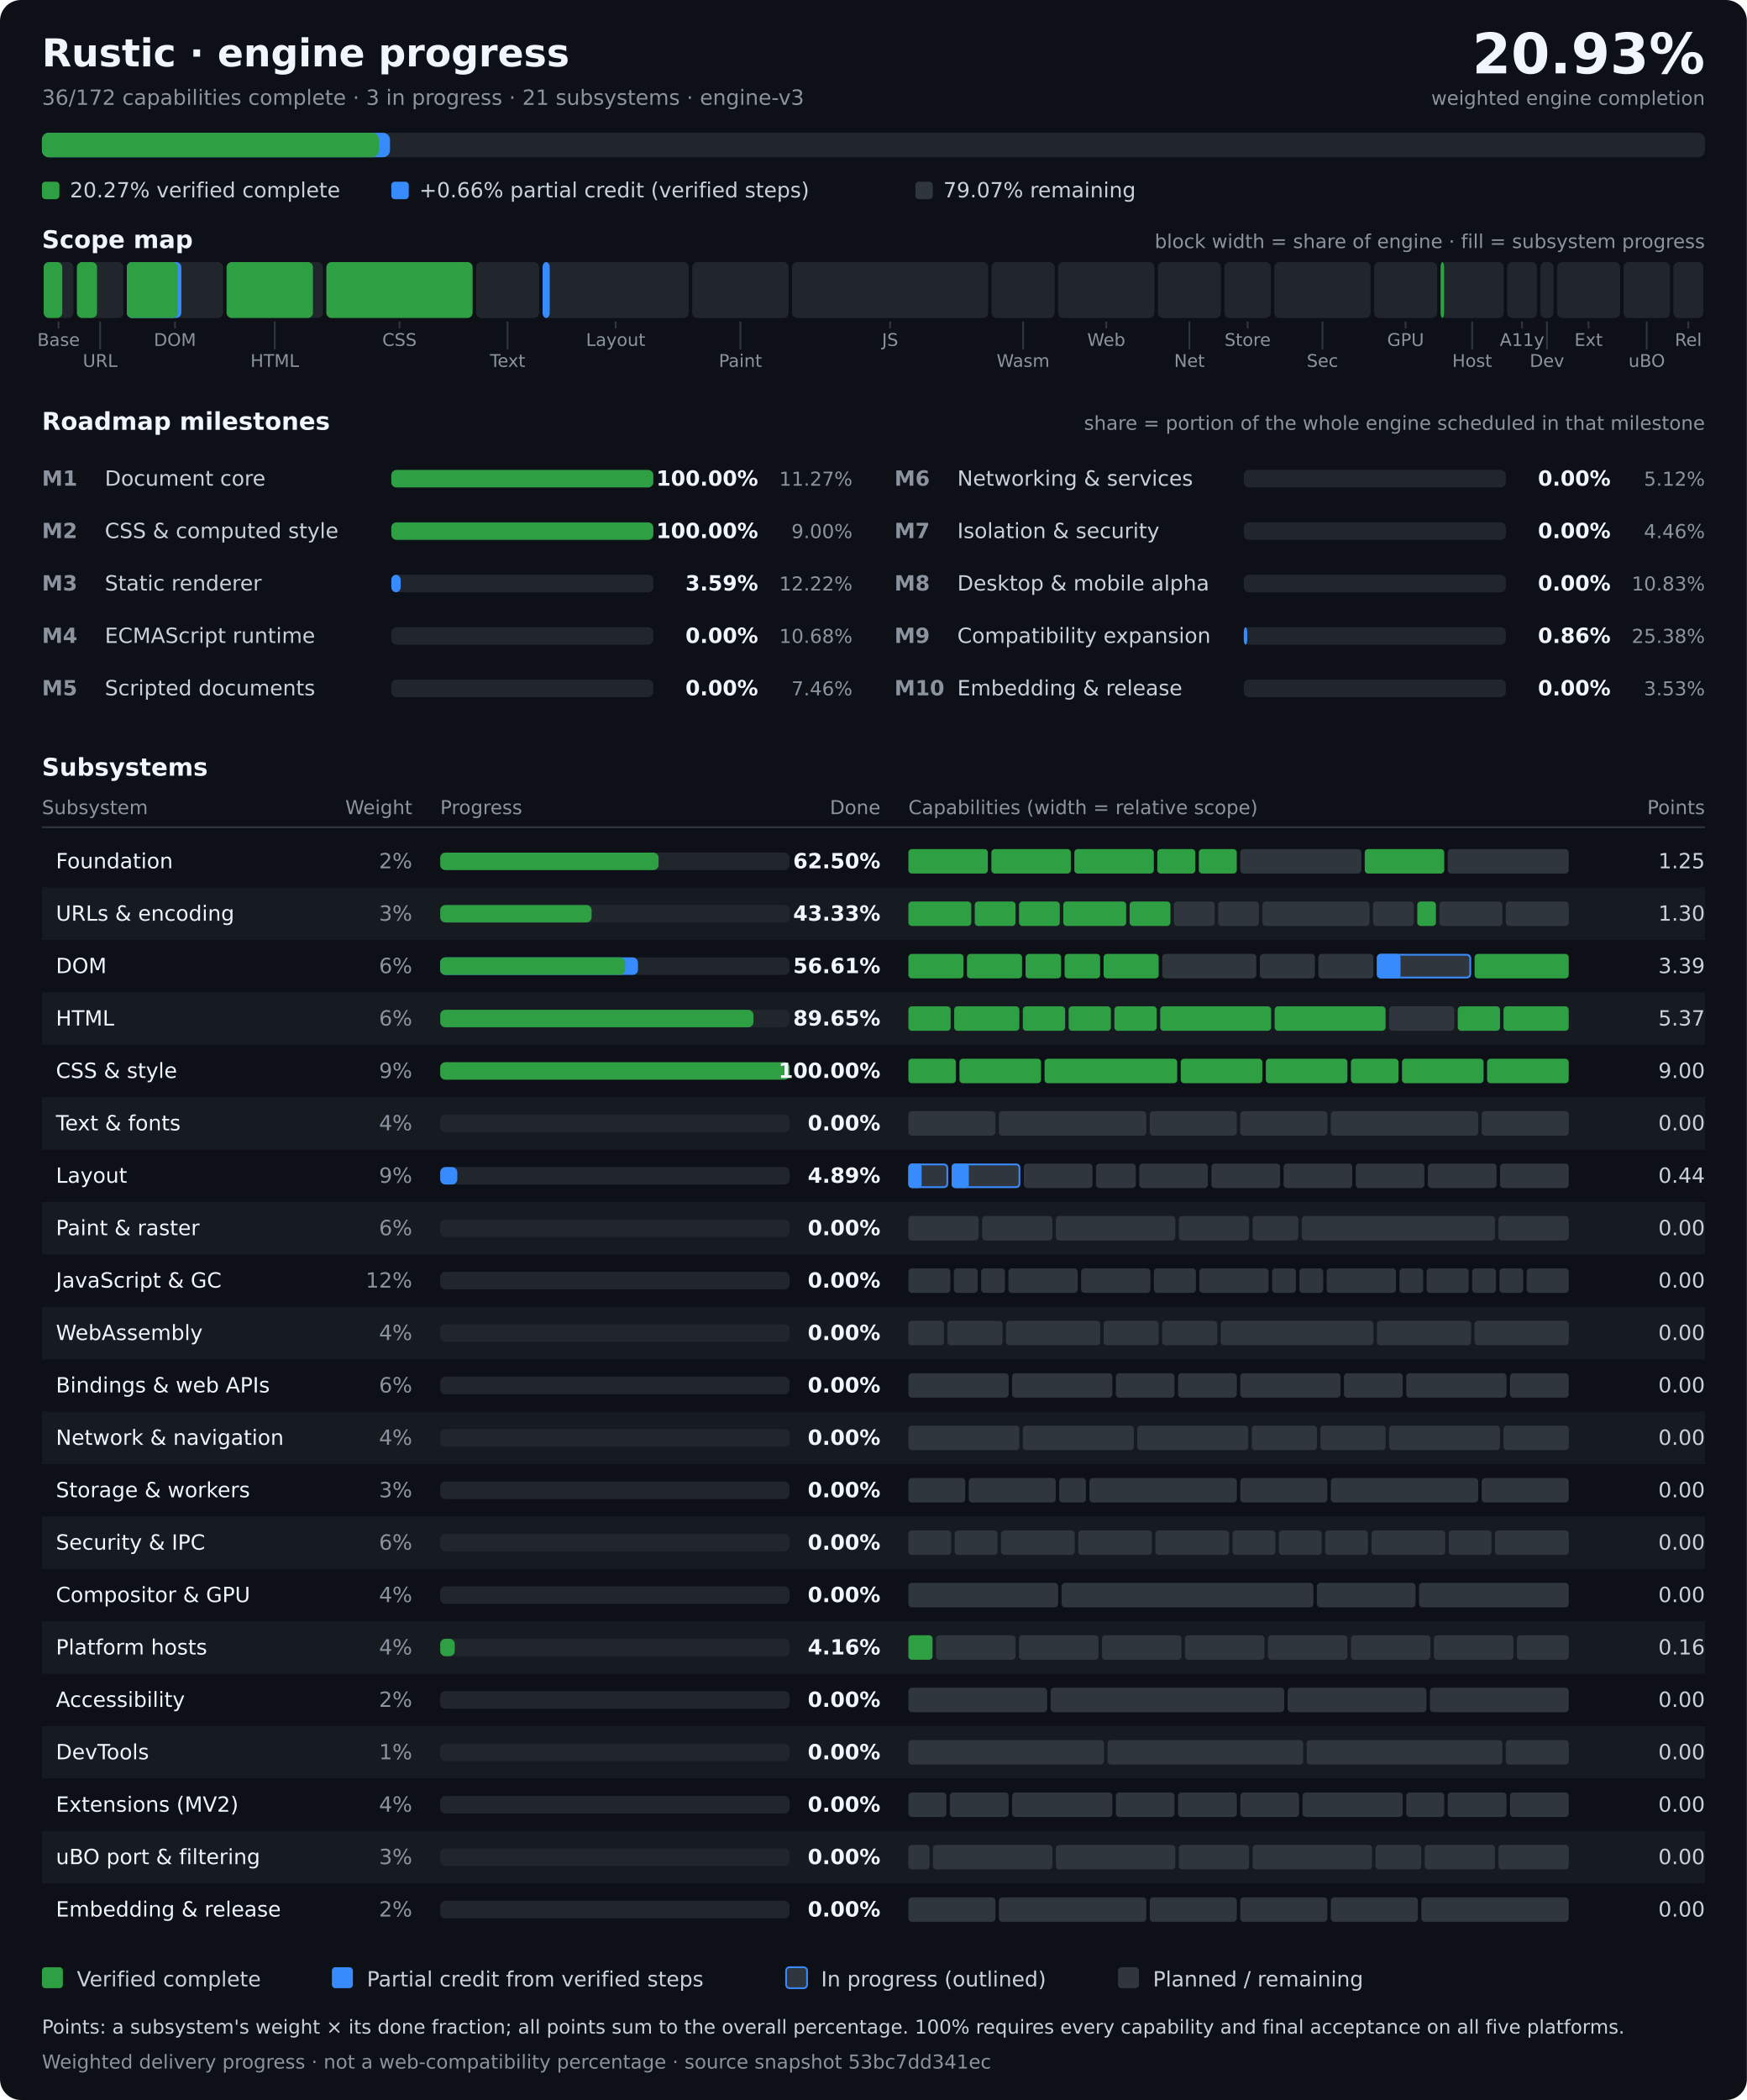
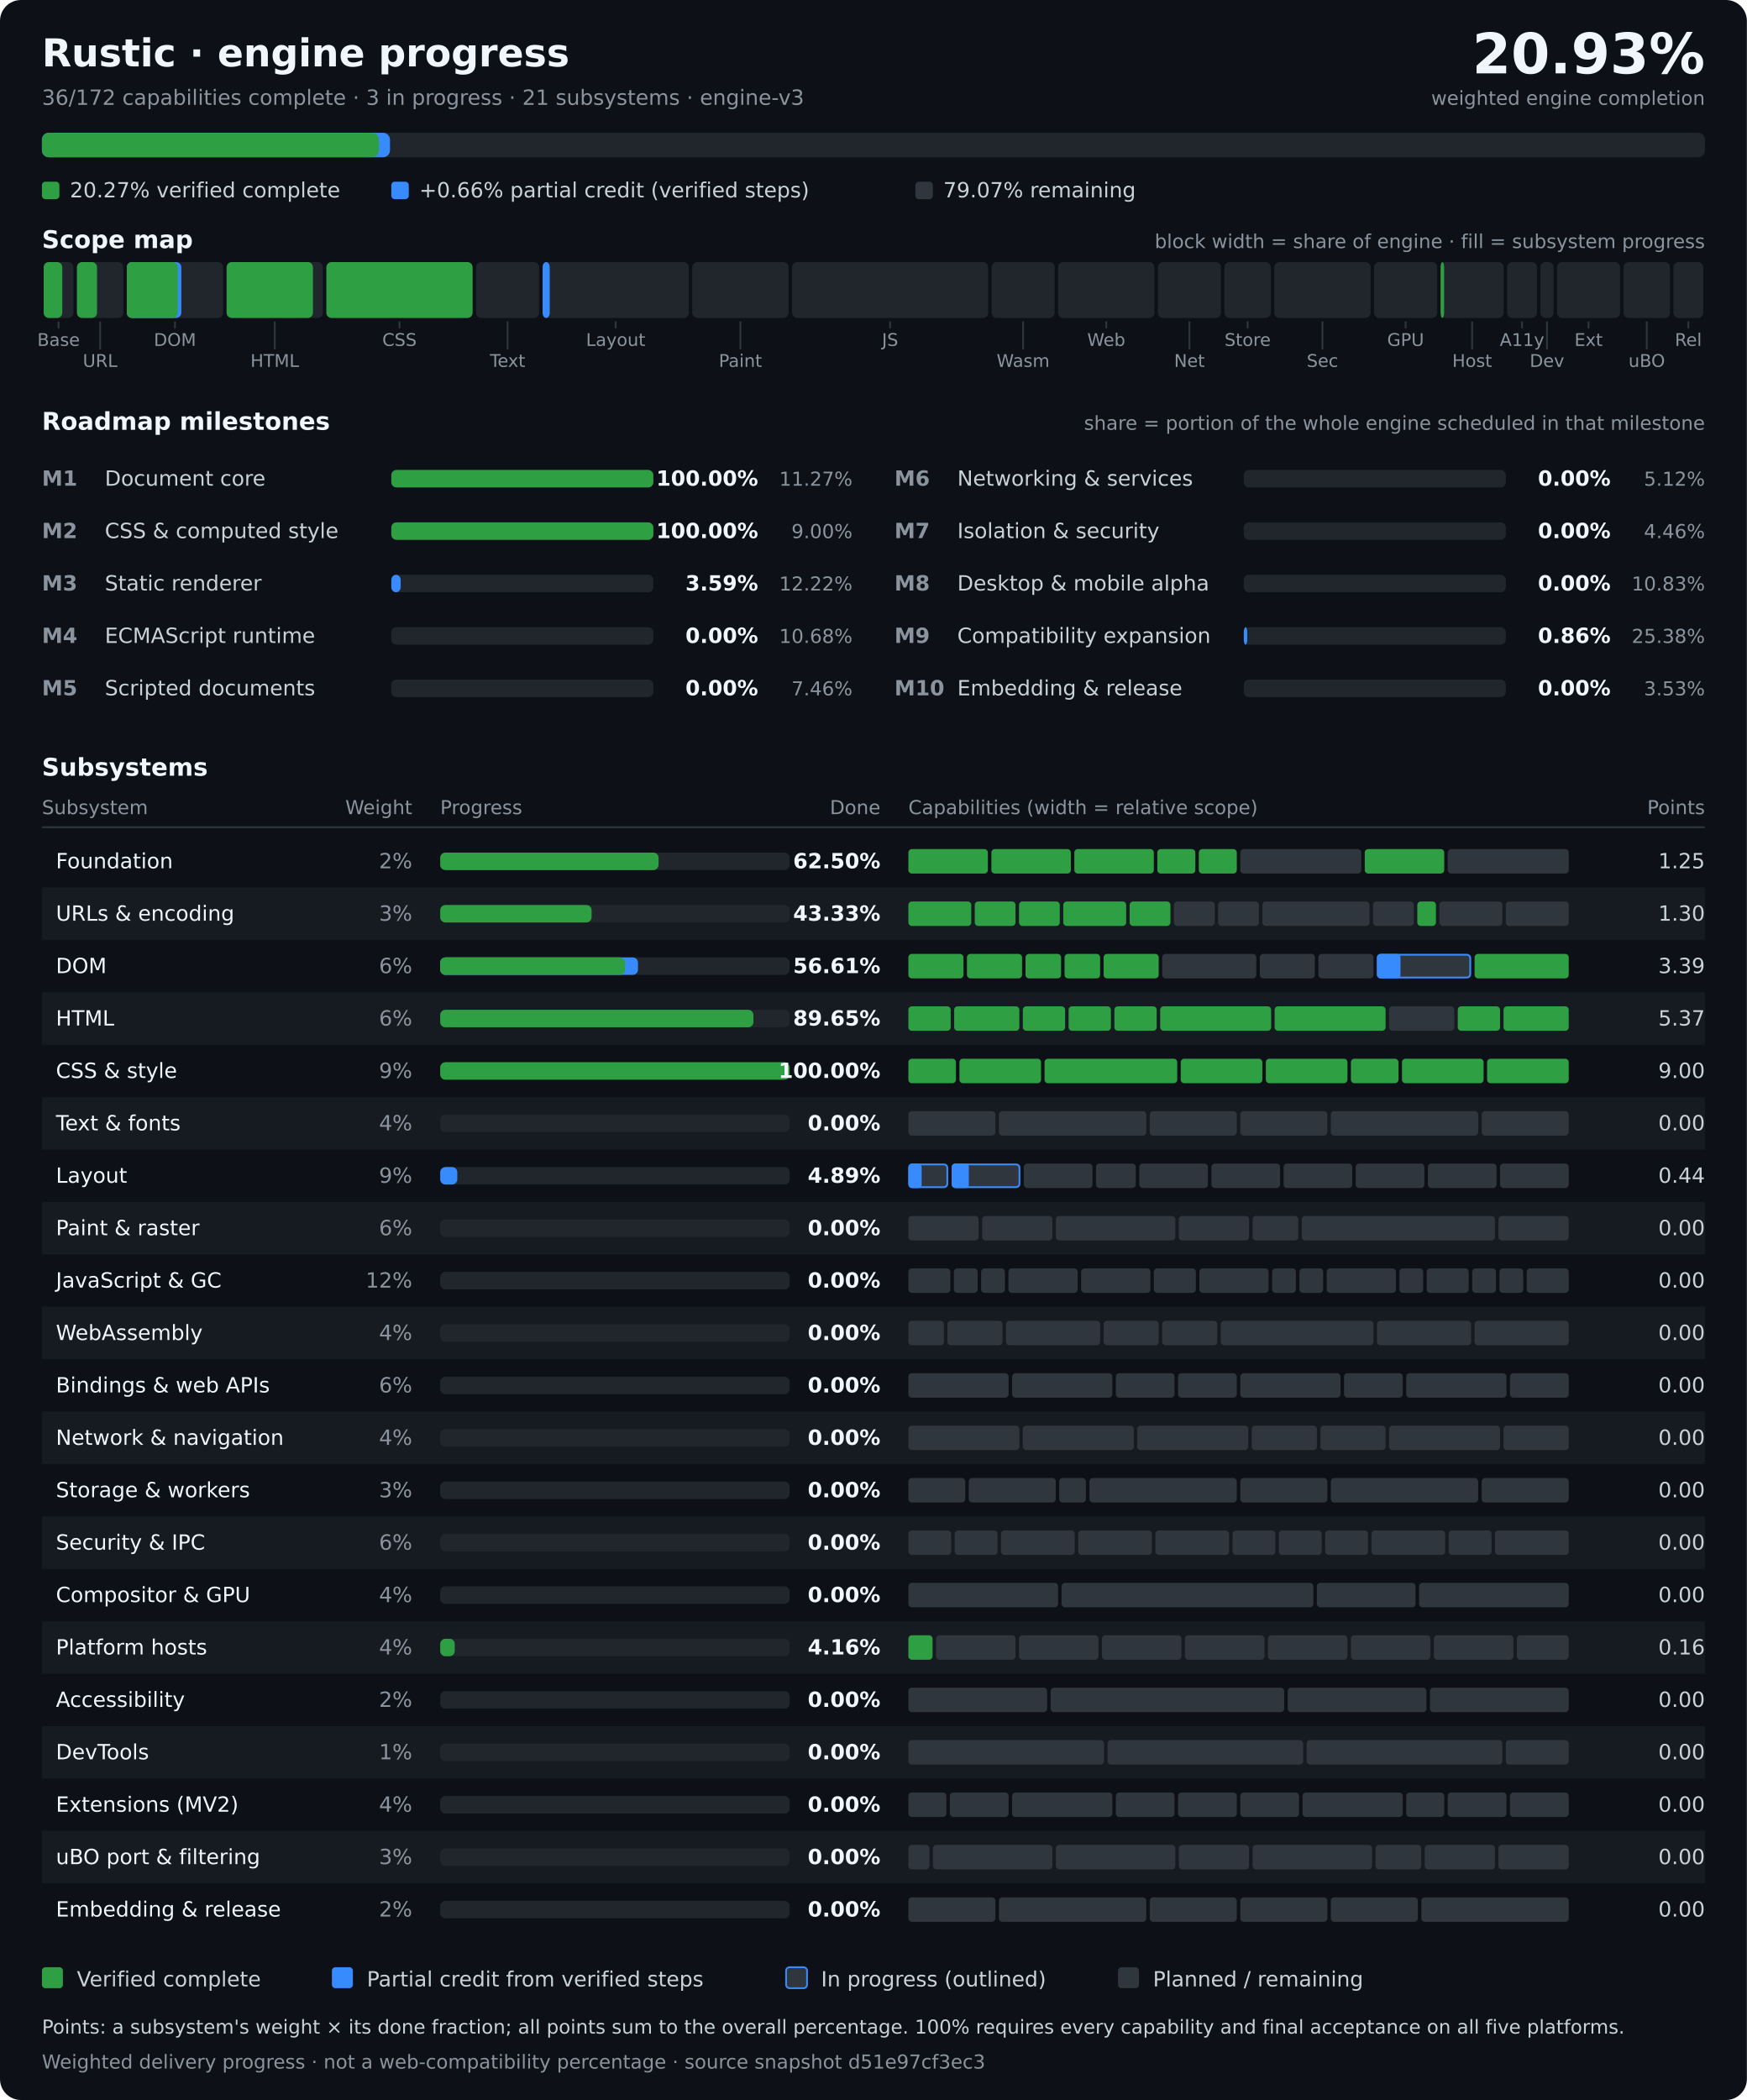
<svg xmlns="http://www.w3.org/2000/svg" width="1000" height="1202" viewBox="0 0 1000 1202" role="img" aria-labelledby="title desc">
  <rect width="1000" height="1202" rx="12" fill="#0d1117" />
  <g font-family="DejaVu Sans,Arial,sans-serif">
    <text x="24.00" y="38" fill="#f0f6fc" font-size="22" font-weight="700">Rustic · engine progress</text>
    <text x="24.00" y="60" fill="#8b949e" font-size="12">36/172 capabilities complete · 3 in progress · 21 subsystems · engine-v3</text>
    <text x="976.00" y="42" fill="#f0f6fc" font-size="32" text-anchor="end" font-weight="700">20.93%</text>
    <text x="976.00" y="60" fill="#8b949e" font-size="11" text-anchor="end">weighted engine completion</text>
    <rect x="24.00" y="76" width="952.00" height="14" rx="4" fill="#21262d" />
    <rect x="24.00" y="76" width="199.25" height="14" rx="4" fill="#388bfd" />
    <rect x="24.00" y="76" width="192.97" height="14" rx="4" fill="#2ea043" />
    <rect x="24" y="104" width="10" height="10" rx="2" fill="#2ea043" />
    <text x="40.00" y="113" fill="#c9d1d9" font-size="12">20.27% verified complete</text>
    <rect x="224" y="104" width="10" height="10" rx="2" fill="#388bfd" />
    <text x="240.00" y="113" fill="#c9d1d9" font-size="12">+0.66% partial credit (verified steps)</text>
    <rect x="524" y="104" width="10" height="10" rx="2" fill="#30363d" />
    <text x="540.00" y="113" fill="#c9d1d9" font-size="12">79.07% remaining</text>
    <text x="24.00" y="142" fill="#f0f6fc" font-size="14" font-weight="600">Scope map</text>
    <text x="976.00" y="142" fill="#8b949e" font-size="11" text-anchor="end">block width = share of engine · fill = subsystem progress</text>
    <g>
      <rect x="25.00" y="150" width="17.04" height="32" rx="3" fill="#21262d" />
      <rect x="25.00" y="150" width="10.65" height="32" rx="3" fill="#2ea043" />
      <rect x="33.02" y="184" width="1" height="4" fill="#30363d" />
      <text x="33.52" y="198" fill="#8b949e" font-size="10" text-anchor="middle">Base</text>
    </g>
    <g>
      <rect x="44.04" y="150" width="26.56" height="32" rx="3" fill="#21262d" />
      <rect x="44.04" y="150" width="11.51" height="32" rx="3" fill="#2ea043" />
      <rect x="56.82" y="184" width="1" height="16" fill="#30363d" />
      <text x="57.32" y="210" fill="#8b949e" font-size="10" text-anchor="middle">URL</text>
    </g>
    <g>
      <rect x="72.60" y="150" width="55.12" height="32" rx="3" fill="#21262d" />
      <rect x="72.60" y="150" width="31.20" height="32" rx="3" fill="#388bfd" />
      <rect x="72.60" y="150" width="29.18" height="32" rx="3" fill="#2ea043" />
      <rect x="99.66" y="184" width="1" height="4" fill="#30363d" />
      <text x="100.16" y="198" fill="#8b949e" font-size="10" text-anchor="middle">DOM</text>
    </g>
    <g>
      <rect x="129.72" y="150" width="55.12" height="32" rx="3" fill="#21262d" />
      <rect x="129.72" y="150" width="49.42" height="32" rx="3" fill="#2ea043" />
      <rect x="156.78" y="184" width="1" height="16" fill="#30363d" />
      <text x="157.28" y="210" fill="#8b949e" font-size="10" text-anchor="middle">HTML</text>
    </g>
    <g>
      <rect x="186.84" y="150" width="83.68" height="32" rx="3" fill="#21262d" />
      <rect x="186.84" y="150" width="83.68" height="32" rx="3" fill="#2ea043" />
      <rect x="228.18" y="184" width="1" height="4" fill="#30363d" />
      <text x="228.68" y="198" fill="#8b949e" font-size="10" text-anchor="middle">CSS</text>
    </g>
    <g>
      <rect x="272.52" y="150" width="36.08" height="32" rx="3" fill="#21262d" />
      <rect x="290.06" y="184" width="1" height="16" fill="#30363d" />
      <text x="290.56" y="210" fill="#8b949e" font-size="10" text-anchor="middle">Text</text>
    </g>
    <g>
      <rect x="310.60" y="150" width="83.68" height="32" rx="3" fill="#21262d" />
      <rect x="310.60" y="150" width="4.09" height="32" rx="3" fill="#388bfd" />
      <rect x="351.94" y="184" width="1" height="4" fill="#30363d" />
      <text x="352.44" y="198" fill="#8b949e" font-size="10" text-anchor="middle">Layout</text>
    </g>
    <g>
      <rect x="396.28" y="150" width="55.12" height="32" rx="3" fill="#21262d" />
      <rect x="423.34" y="184" width="1" height="16" fill="#30363d" />
      <text x="423.84" y="210" fill="#8b949e" font-size="10" text-anchor="middle">Paint</text>
    </g>
    <g>
      <rect x="453.40" y="150" width="112.24" height="32" rx="3" fill="#21262d" />
      <rect x="509.02" y="184" width="1" height="4" fill="#30363d" />
      <text x="509.52" y="198" fill="#8b949e" font-size="10" text-anchor="middle">JS</text>
    </g>
    <g>
      <rect x="567.64" y="150" width="36.08" height="32" rx="3" fill="#21262d" />
      <rect x="585.18" y="184" width="1" height="16" fill="#30363d" />
      <text x="585.68" y="210" fill="#8b949e" font-size="10" text-anchor="middle">Wasm</text>
    </g>
    <g>
      <rect x="605.72" y="150" width="55.12" height="32" rx="3" fill="#21262d" />
      <rect x="632.78" y="184" width="1" height="4" fill="#30363d" />
      <text x="633.28" y="198" fill="#8b949e" font-size="10" text-anchor="middle">Web</text>
    </g>
    <g>
      <rect x="662.84" y="150" width="36.08" height="32" rx="3" fill="#21262d" />
      <rect x="680.38" y="184" width="1" height="16" fill="#30363d" />
      <text x="680.88" y="210" fill="#8b949e" font-size="10" text-anchor="middle">Net</text>
    </g>
    <g>
      <rect x="700.92" y="150" width="26.56" height="32" rx="3" fill="#21262d" />
      <rect x="713.70" y="184" width="1" height="4" fill="#30363d" />
      <text x="714.20" y="198" fill="#8b949e" font-size="10" text-anchor="middle">Store</text>
    </g>
    <g>
      <rect x="729.48" y="150" width="55.12" height="32" rx="3" fill="#21262d" />
      <rect x="756.54" y="184" width="1" height="16" fill="#30363d" />
      <text x="757.04" y="210" fill="#8b949e" font-size="10" text-anchor="middle">Sec</text>
    </g>
    <g>
      <rect x="786.60" y="150" width="36.08" height="32" rx="3" fill="#21262d" />
      <rect x="804.14" y="184" width="1" height="4" fill="#30363d" />
      <text x="804.64" y="198" fill="#8b949e" font-size="10" text-anchor="middle">GPU</text>
    </g>
    <g>
      <rect x="824.68" y="150" width="36.08" height="32" rx="3" fill="#21262d" />
      <rect x="824.68" y="150" width="2.00" height="32" rx="3" fill="#2ea043" />
      <rect x="842.22" y="184" width="1" height="16" fill="#30363d" />
      <text x="842.72" y="210" fill="#8b949e" font-size="10" text-anchor="middle">Host</text>
    </g>
    <g>
      <rect x="862.76" y="150" width="17.04" height="32" rx="3" fill="#21262d" />
      <rect x="870.78" y="184" width="1" height="4" fill="#30363d" />
      <text x="871.28" y="198" fill="#8b949e" font-size="10" text-anchor="middle">A11y</text>
    </g>
    <g>
      <rect x="881.80" y="150" width="7.52" height="32" rx="3" fill="#21262d" />
      <rect x="885.06" y="184" width="1" height="16" fill="#30363d" />
      <text x="885.56" y="210" fill="#8b949e" font-size="10" text-anchor="middle">Dev</text>
    </g>
    <g>
      <rect x="891.32" y="150" width="36.08" height="32" rx="3" fill="#21262d" />
      <rect x="908.86" y="184" width="1" height="4" fill="#30363d" />
      <text x="909.36" y="198" fill="#8b949e" font-size="10" text-anchor="middle">Ext</text>
    </g>
    <g>
      <rect x="929.40" y="150" width="26.56" height="32" rx="3" fill="#21262d" />
      <rect x="942.18" y="184" width="1" height="16" fill="#30363d" />
      <text x="942.68" y="210" fill="#8b949e" font-size="10" text-anchor="middle">uBO</text>
    </g>
    <g>
      <rect x="957.96" y="150" width="17.04" height="32" rx="3" fill="#21262d" />
      <rect x="965.98" y="184" width="1" height="4" fill="#30363d" />
      <text x="966.48" y="198" fill="#8b949e" font-size="10" text-anchor="middle">Rel</text>
    </g>
    <text x="24.00" y="246" fill="#f0f6fc" font-size="14" font-weight="600">Roadmap milestones</text>
    <text x="976.00" y="246" fill="#8b949e" font-size="11" text-anchor="end">share = portion of the whole engine scheduled in that milestone</text>
    <g>
      <text x="24.00" y="278" fill="#8b949e" font-size="12" font-weight="600">M1</text>
      <text x="60.00" y="278" fill="#c9d1d9" font-size="12">Document core</text>
      <rect x="224.00" y="269" width="150.00" height="10" rx="3" fill="#21262d" />
      <rect x="224.00" y="269" width="150.00" height="10" rx="3" fill="#2ea043" />
      <text x="434.00" y="278" fill="#f0f6fc" font-size="12" text-anchor="end" font-weight="600">100.00%</text>
      <text x="488.00" y="278" fill="#8b949e" font-size="11" text-anchor="end">11.27%</text>
    </g>
    <g>
      <text x="24.00" y="308" fill="#8b949e" font-size="12" font-weight="600">M2</text>
      <text x="60.00" y="308" fill="#c9d1d9" font-size="12">CSS &amp; computed style</text>
      <rect x="224.00" y="299" width="150.00" height="10" rx="3" fill="#21262d" />
      <rect x="224.00" y="299" width="150.00" height="10" rx="3" fill="#2ea043" />
      <text x="434.00" y="308" fill="#f0f6fc" font-size="12" text-anchor="end" font-weight="600">100.00%</text>
      <text x="488.00" y="308" fill="#8b949e" font-size="11" text-anchor="end">9.00%</text>
    </g>
    <g>
      <text x="24.00" y="338" fill="#8b949e" font-size="12" font-weight="600">M3</text>
      <text x="60.00" y="338" fill="#c9d1d9" font-size="12">Static renderer</text>
      <rect x="224.00" y="329" width="150.00" height="10" rx="3" fill="#21262d" />
      <rect x="224.00" y="329" width="5.38" height="10" rx="3" fill="#388bfd" />
      <text x="434.00" y="338" fill="#f0f6fc" font-size="12" text-anchor="end" font-weight="600">3.59%</text>
      <text x="488.00" y="338" fill="#8b949e" font-size="11" text-anchor="end">12.22%</text>
    </g>
    <g>
      <text x="24.00" y="368" fill="#8b949e" font-size="12" font-weight="600">M4</text>
      <text x="60.00" y="368" fill="#c9d1d9" font-size="12">ECMAScript runtime</text>
      <rect x="224.00" y="359" width="150.00" height="10" rx="3" fill="#21262d" />
      <text x="434.00" y="368" fill="#f0f6fc" font-size="12" text-anchor="end" font-weight="600">0.00%</text>
      <text x="488.00" y="368" fill="#8b949e" font-size="11" text-anchor="end">10.68%</text>
    </g>
    <g>
      <text x="24.00" y="398" fill="#8b949e" font-size="12" font-weight="600">M5</text>
      <text x="60.00" y="398" fill="#c9d1d9" font-size="12">Scripted documents</text>
      <rect x="224.00" y="389" width="150.00" height="10" rx="3" fill="#21262d" />
      <text x="434.00" y="398" fill="#f0f6fc" font-size="12" text-anchor="end" font-weight="600">0.00%</text>
      <text x="488.00" y="398" fill="#8b949e" font-size="11" text-anchor="end">7.46%</text>
    </g>
    <g>
      <text x="512.00" y="278" fill="#8b949e" font-size="12" font-weight="600">M6</text>
      <text x="548.00" y="278" fill="#c9d1d9" font-size="12">Networking &amp; services</text>
      <rect x="712.00" y="269" width="150.00" height="10" rx="3" fill="#21262d" />
      <text x="922.00" y="278" fill="#f0f6fc" font-size="12" text-anchor="end" font-weight="600">0.00%</text>
      <text x="976.00" y="278" fill="#8b949e" font-size="11" text-anchor="end">5.12%</text>
    </g>
    <g>
      <text x="512.00" y="308" fill="#8b949e" font-size="12" font-weight="600">M7</text>
      <text x="548.00" y="308" fill="#c9d1d9" font-size="12">Isolation &amp; security</text>
      <rect x="712.00" y="299" width="150.00" height="10" rx="3" fill="#21262d" />
      <text x="922.00" y="308" fill="#f0f6fc" font-size="12" text-anchor="end" font-weight="600">0.00%</text>
      <text x="976.00" y="308" fill="#8b949e" font-size="11" text-anchor="end">4.46%</text>
    </g>
    <g>
      <text x="512.00" y="338" fill="#8b949e" font-size="12" font-weight="600">M8</text>
      <text x="548.00" y="338" fill="#c9d1d9" font-size="12">Desktop &amp; mobile alpha</text>
      <rect x="712.00" y="329" width="150.00" height="10" rx="3" fill="#21262d" />
      <text x="922.00" y="338" fill="#f0f6fc" font-size="12" text-anchor="end" font-weight="600">0.00%</text>
      <text x="976.00" y="338" fill="#8b949e" font-size="11" text-anchor="end">10.83%</text>
    </g>
    <g>
      <text x="512.00" y="368" fill="#8b949e" font-size="12" font-weight="600">M9</text>
      <text x="548.00" y="368" fill="#c9d1d9" font-size="12">Compatibility expansion</text>
      <rect x="712.00" y="359" width="150.00" height="10" rx="3" fill="#21262d" />
      <rect x="712.00" y="359" width="2.00" height="10" rx="3" fill="#388bfd" />
      <text x="922.00" y="368" fill="#f0f6fc" font-size="12" text-anchor="end" font-weight="600">0.86%</text>
      <text x="976.00" y="368" fill="#8b949e" font-size="11" text-anchor="end">25.38%</text>
    </g>
    <g>
      <text x="512.00" y="398" fill="#8b949e" font-size="12" font-weight="600">M10</text>
      <text x="548.00" y="398" fill="#c9d1d9" font-size="12">Embedding &amp; release</text>
      <rect x="712.00" y="389" width="150.00" height="10" rx="3" fill="#21262d" />
      <text x="922.00" y="398" fill="#f0f6fc" font-size="12" text-anchor="end" font-weight="600">0.00%</text>
      <text x="976.00" y="398" fill="#8b949e" font-size="11" text-anchor="end">3.53%</text>
    </g>
    <text x="24.00" y="444" fill="#f0f6fc" font-size="14" font-weight="600">Subsystems</text>
    <text x="24.00" y="466" fill="#8b949e" font-size="11">Subsystem</text>
    <text x="236.00" y="466" fill="#8b949e" font-size="11" text-anchor="end">Weight</text>
    <text x="252.00" y="466" fill="#8b949e" font-size="11">Progress</text>
    <text x="504.00" y="466" fill="#8b949e" font-size="11" text-anchor="end">Done</text>
    <text x="520.00" y="466" fill="#8b949e" font-size="11">Capabilities (width = relative scope)</text>
    <text x="976.00" y="466" fill="#8b949e" font-size="11" text-anchor="end">Points</text>
    <rect x="24" y="473" width="952" height="1" fill="#30363d" />
    <g>
      <text x="32.00" y="497" fill="#f0f6fc" font-size="12">Foundation</text>
      <text x="236.00" y="497" fill="#8b949e" font-size="12" text-anchor="end">2%</text>
      <rect x="252.00" y="488" width="200.00" height="10" rx="3" fill="#21262d" />
      <rect x="252.00" y="488" width="125.00" height="10" rx="3" fill="#2ea043" />
      <text x="504.00" y="497" fill="#f0f6fc" font-size="12" text-anchor="end" font-weight="600">62.50%</text>
      <g>
        <rect x="520.00" y="486" width="45.50" height="14" rx="2" fill="#2ea043" />
      </g>
      <g>
        <rect x="567.50" y="486" width="45.50" height="14" rx="2" fill="#2ea043" />
      </g>
      <g>
        <rect x="615.00" y="486" width="45.50" height="14" rx="2" fill="#2ea043" />
      </g>
      <g>
        <rect x="662.50" y="486" width="21.75" height="14" rx="2" fill="#2ea043" />
      </g>
      <g>
        <rect x="686.25" y="486" width="21.75" height="14" rx="2" fill="#2ea043" />
      </g>
      <g>
        <rect x="710.00" y="486" width="69.25" height="14" rx="2" fill="#30363d" />
      </g>
      <g>
        <rect x="781.25" y="486" width="45.50" height="14" rx="2" fill="#2ea043" />
      </g>
      <g>
        <rect x="828.75" y="486" width="69.25" height="14" rx="2" fill="#30363d" />
      </g>
      <text x="976.00" y="497" fill="#c9d1d9" font-size="12" text-anchor="end">1.25</text>
    </g>
    <g>
      <rect x="24" y="508" width="952" height="30" fill="#161b22" />
      <text x="32.00" y="527" fill="#f0f6fc" font-size="12">URLs &amp; encoding</text>
      <text x="236.00" y="527" fill="#8b949e" font-size="12" text-anchor="end">3%</text>
      <rect x="252.00" y="518" width="200.00" height="10" rx="3" fill="#21262d" />
      <rect x="252.00" y="518" width="86.66" height="10" rx="3" fill="#2ea043" />
      <text x="504.00" y="527" fill="#f0f6fc" font-size="12" text-anchor="end" font-weight="600">43.33%</text>
      <g>
        <rect x="520.00" y="516" width="36.00" height="14" rx="2" fill="#2ea043" />
      </g>
      <g>
        <rect x="558.00" y="516" width="23.33" height="14" rx="2" fill="#2ea043" />
      </g>
      <g>
        <rect x="583.33" y="516" width="23.33" height="14" rx="2" fill="#2ea043" />
      </g>
      <g>
        <rect x="608.67" y="516" width="36.00" height="14" rx="2" fill="#2ea043" />
      </g>
      <g>
        <rect x="646.67" y="516" width="23.33" height="14" rx="2" fill="#2ea043" />
      </g>
      <g>
        <rect x="672.00" y="516" width="23.33" height="14" rx="2" fill="#30363d" />
      </g>
      <g>
        <rect x="697.33" y="516" width="23.33" height="14" rx="2" fill="#30363d" />
      </g>
      <g>
        <rect x="722.67" y="516" width="61.33" height="14" rx="2" fill="#30363d" />
      </g>
      <g>
        <rect x="786.00" y="516" width="23.33" height="14" rx="2" fill="#30363d" />
      </g>
      <g>
        <rect x="811.33" y="516" width="10.67" height="14" rx="2" fill="#2ea043" />
      </g>
      <g>
        <rect x="824.00" y="516" width="36.00" height="14" rx="2" fill="#30363d" />
      </g>
      <g>
        <rect x="862.00" y="516" width="36.00" height="14" rx="2" fill="#30363d" />
      </g>
      <text x="976.00" y="527" fill="#c9d1d9" font-size="12" text-anchor="end">1.30</text>
    </g>
    <g>
      <text x="32.00" y="557" fill="#f0f6fc" font-size="12">DOM</text>
      <text x="236.00" y="557" fill="#8b949e" font-size="12" text-anchor="end">6%</text>
      <rect x="252.00" y="548" width="200.00" height="10" rx="3" fill="#21262d" />
      <rect x="252.00" y="548" width="113.22" height="10" rx="3" fill="#388bfd" />
      <rect x="252.00" y="548" width="105.88" height="10" rx="3" fill="#2ea043" />
      <text x="504.00" y="557" fill="#f0f6fc" font-size="12" text-anchor="end" font-weight="600">56.61%</text>
      <g>
        <rect x="520.00" y="546" width="31.53" height="14" rx="2" fill="#2ea043" />
      </g>
      <g>
        <rect x="553.53" y="546" width="31.53" height="14" rx="2" fill="#2ea043" />
      </g>
      <g>
        <rect x="587.06" y="546" width="20.35" height="14" rx="2" fill="#2ea043" />
      </g>
      <g>
        <rect x="609.41" y="546" width="20.35" height="14" rx="2" fill="#2ea043" />
      </g>
      <g>
        <rect x="631.76" y="546" width="31.53" height="14" rx="2" fill="#2ea043" />
      </g>
      <g>
        <rect x="665.29" y="546" width="53.88" height="14" rx="2" fill="#30363d" />
      </g>
      <g>
        <rect x="721.18" y="546" width="31.53" height="14" rx="2" fill="#30363d" />
      </g>
      <g>
        <rect x="754.71" y="546" width="31.53" height="14" rx="2" fill="#30363d" />
      </g>
      <g>
        <rect x="788.24" y="546" width="53.88" height="14" rx="2" fill="#30363d" />
        <rect x="788.24" y="546" width="13.47" height="14" rx="2" fill="#388bfd" />
        <rect x="788.74" y="546.5" width="52.88" height="13" rx="2" fill="none" stroke="#388bfd" />
      </g>
      <g>
        <rect x="844.12" y="546" width="53.88" height="14" rx="2" fill="#2ea043" />
      </g>
      <text x="976.00" y="557" fill="#c9d1d9" font-size="12" text-anchor="end">3.39</text>
    </g>
    <g>
      <rect x="24" y="568" width="952" height="30" fill="#161b22" />
      <text x="32.00" y="587" fill="#f0f6fc" font-size="12">HTML</text>
      <text x="236.00" y="587" fill="#8b949e" font-size="12" text-anchor="end">6%</text>
      <rect x="252.00" y="578" width="200.00" height="10" rx="3" fill="#21262d" />
      <rect x="252.00" y="578" width="179.30" height="10" rx="3" fill="#2ea043" />
      <text x="504.00" y="587" fill="#f0f6fc" font-size="12" text-anchor="end" font-weight="600">89.65%</text>
      <g>
        <rect x="520.00" y="576" width="24.21" height="14" rx="2" fill="#2ea043" />
      </g>
      <g>
        <rect x="546.21" y="576" width="37.31" height="14" rx="2" fill="#2ea043" />
      </g>
      <g>
        <rect x="585.52" y="576" width="24.21" height="14" rx="2" fill="#2ea043" />
      </g>
      <g>
        <rect x="611.72" y="576" width="24.21" height="14" rx="2" fill="#2ea043" />
      </g>
      <g>
        <rect x="637.93" y="576" width="24.21" height="14" rx="2" fill="#2ea043" />
      </g>
      <g>
        <rect x="664.14" y="576" width="63.52" height="14" rx="2" fill="#2ea043" />
      </g>
      <g>
        <rect x="729.66" y="576" width="63.52" height="14" rx="2" fill="#2ea043" />
      </g>
      <g>
        <rect x="795.17" y="576" width="37.31" height="14" rx="2" fill="#30363d" />
      </g>
      <g>
        <rect x="834.48" y="576" width="24.21" height="14" rx="2" fill="#2ea043" />
      </g>
      <g>
        <rect x="860.69" y="576" width="37.31" height="14" rx="2" fill="#2ea043" />
      </g>
      <text x="976.00" y="587" fill="#c9d1d9" font-size="12" text-anchor="end">5.37</text>
    </g>
    <g>
      <text x="32.00" y="617" fill="#f0f6fc" font-size="12">CSS &amp; style</text>
      <text x="236.00" y="617" fill="#8b949e" font-size="12" text-anchor="end">9%</text>
      <rect x="252.00" y="608" width="200.00" height="10" rx="3" fill="#21262d" />
      <rect x="252.00" y="608" width="200.00" height="10" rx="3" fill="#2ea043" />
      <text x="504.00" y="617" fill="#f0f6fc" font-size="12" text-anchor="end" font-weight="600">100.00%</text>
      <g>
        <rect x="520.00" y="606" width="27.23" height="14" rx="2" fill="#2ea043" />
      </g>
      <g>
        <rect x="549.23" y="606" width="46.72" height="14" rx="2" fill="#2ea043" />
      </g>
      <g>
        <rect x="597.95" y="606" width="75.95" height="14" rx="2" fill="#2ea043" />
      </g>
      <g>
        <rect x="675.90" y="606" width="46.72" height="14" rx="2" fill="#2ea043" />
      </g>
      <g>
        <rect x="724.62" y="606" width="46.72" height="14" rx="2" fill="#2ea043" />
      </g>
      <g>
        <rect x="773.33" y="606" width="27.23" height="14" rx="2" fill="#2ea043" />
      </g>
      <g>
        <rect x="802.56" y="606" width="46.72" height="14" rx="2" fill="#2ea043" />
      </g>
      <g>
        <rect x="851.28" y="606" width="46.72" height="14" rx="2" fill="#2ea043" />
      </g>
      <text x="976.00" y="617" fill="#c9d1d9" font-size="12" text-anchor="end">9.00</text>
    </g>
    <g>
      <rect x="24" y="628" width="952" height="30" fill="#161b22" />
      <text x="32.00" y="647" fill="#f0f6fc" font-size="12">Text &amp; fonts</text>
      <text x="236.00" y="647" fill="#8b949e" font-size="12" text-anchor="end">4%</text>
      <rect x="252.00" y="638" width="200.00" height="10" rx="3" fill="#21262d" />
      <text x="504.00" y="647" fill="#f0f6fc" font-size="12" text-anchor="end" font-weight="600">0.00%</text>
      <g>
        <rect x="520.00" y="636" width="49.82" height="14" rx="2" fill="#30363d" />
      </g>
      <g>
        <rect x="571.82" y="636" width="84.36" height="14" rx="2" fill="#30363d" />
      </g>
      <g>
        <rect x="658.18" y="636" width="49.82" height="14" rx="2" fill="#30363d" />
      </g>
      <g>
        <rect x="710.00" y="636" width="49.82" height="14" rx="2" fill="#30363d" />
      </g>
      <g>
        <rect x="761.82" y="636" width="84.36" height="14" rx="2" fill="#30363d" />
      </g>
      <g>
        <rect x="848.18" y="636" width="49.82" height="14" rx="2" fill="#30363d" />
      </g>
      <text x="976.00" y="647" fill="#c9d1d9" font-size="12" text-anchor="end">0.00</text>
    </g>
    <g>
      <text x="32.00" y="677" fill="#f0f6fc" font-size="12">Layout</text>
      <text x="236.00" y="677" fill="#8b949e" font-size="12" text-anchor="end">9%</text>
      <rect x="252.00" y="668" width="200.00" height="10" rx="3" fill="#21262d" />
      <rect x="252.00" y="668" width="9.78" height="10" rx="3" fill="#388bfd" />
      <text x="504.00" y="677" fill="#f0f6fc" font-size="12" text-anchor="end" font-weight="600">4.89%</text>
      <g>
        <rect x="520.00" y="666" width="22.78" height="14" rx="2" fill="#30363d" />
        <rect x="520.00" y="666" width="7.59" height="14" rx="2" fill="#388bfd" />
        <rect x="520.50" y="666.5" width="21.78" height="13" rx="2" fill="none" stroke="#388bfd" />
      </g>
      <g>
        <rect x="544.78" y="666" width="39.30" height="14" rx="2" fill="#30363d" />
        <rect x="544.78" y="666" width="9.83" height="14" rx="2" fill="#388bfd" />
        <rect x="545.28" y="666.5" width="38.30" height="13" rx="2" fill="none" stroke="#388bfd" />
      </g>
      <g>
        <rect x="586.09" y="666" width="39.30" height="14" rx="2" fill="#30363d" />
      </g>
      <g>
        <rect x="627.39" y="666" width="22.78" height="14" rx="2" fill="#30363d" />
      </g>
      <g>
        <rect x="652.17" y="666" width="39.30" height="14" rx="2" fill="#30363d" />
      </g>
      <g>
        <rect x="693.48" y="666" width="39.30" height="14" rx="2" fill="#30363d" />
      </g>
      <g>
        <rect x="734.78" y="666" width="39.30" height="14" rx="2" fill="#30363d" />
      </g>
      <g>
        <rect x="776.09" y="666" width="39.30" height="14" rx="2" fill="#30363d" />
      </g>
      <g>
        <rect x="817.39" y="666" width="39.30" height="14" rx="2" fill="#30363d" />
      </g>
      <g>
        <rect x="858.70" y="666" width="39.30" height="14" rx="2" fill="#30363d" />
      </g>
      <text x="976.00" y="677" fill="#c9d1d9" font-size="12" text-anchor="end">0.44</text>
    </g>
    <g>
      <rect x="24" y="688" width="952" height="30" fill="#161b22" />
      <text x="32.00" y="707" fill="#f0f6fc" font-size="12">Paint &amp; raster</text>
      <text x="236.00" y="707" fill="#8b949e" font-size="12" text-anchor="end">6%</text>
      <rect x="252.00" y="698" width="200.00" height="10" rx="3" fill="#21262d" />
      <text x="504.00" y="707" fill="#f0f6fc" font-size="12" text-anchor="end" font-weight="600">0.00%</text>
      <g>
        <rect x="520.00" y="696" width="40.22" height="14" rx="2" fill="#30363d" />
      </g>
      <g>
        <rect x="562.22" y="696" width="40.22" height="14" rx="2" fill="#30363d" />
      </g>
      <g>
        <rect x="604.44" y="696" width="68.37" height="14" rx="2" fill="#30363d" />
      </g>
      <g>
        <rect x="674.81" y="696" width="40.22" height="14" rx="2" fill="#30363d" />
      </g>
      <g>
        <rect x="717.04" y="696" width="26.15" height="14" rx="2" fill="#30363d" />
      </g>
      <g>
        <rect x="745.19" y="696" width="110.59" height="14" rx="2" fill="#30363d" />
      </g>
      <g>
        <rect x="857.78" y="696" width="40.22" height="14" rx="2" fill="#30363d" />
      </g>
      <text x="976.00" y="707" fill="#c9d1d9" font-size="12" text-anchor="end">0.00</text>
    </g>
    <g>
      <text x="32.00" y="737" fill="#f0f6fc" font-size="12">JavaScript &amp; GC</text>
      <text x="236.00" y="737" fill="#8b949e" font-size="12" text-anchor="end">12%</text>
      <rect x="252.00" y="728" width="200.00" height="10" rx="3" fill="#21262d" />
      <text x="504.00" y="737" fill="#f0f6fc" font-size="12" text-anchor="end" font-weight="600">0.00%</text>
      <g>
        <rect x="520.00" y="726" width="24.03" height="14" rx="2" fill="#30363d" />
      </g>
      <g>
        <rect x="546.03" y="726" width="13.62" height="14" rx="2" fill="#30363d" />
      </g>
      <g>
        <rect x="561.64" y="726" width="13.62" height="14" rx="2" fill="#30363d" />
      </g>
      <g>
        <rect x="577.26" y="726" width="39.64" height="14" rx="2" fill="#30363d" />
      </g>
      <g>
        <rect x="618.90" y="726" width="39.64" height="14" rx="2" fill="#30363d" />
      </g>
      <g>
        <rect x="660.55" y="726" width="24.03" height="14" rx="2" fill="#30363d" />
      </g>
      <g>
        <rect x="686.58" y="726" width="39.64" height="14" rx="2" fill="#30363d" />
      </g>
      <g>
        <rect x="728.22" y="726" width="13.62" height="14" rx="2" fill="#30363d" />
      </g>
      <g>
        <rect x="743.84" y="726" width="13.62" height="14" rx="2" fill="#30363d" />
      </g>
      <g>
        <rect x="759.45" y="726" width="39.64" height="14" rx="2" fill="#30363d" />
      </g>
      <g>
        <rect x="801.10" y="726" width="13.62" height="14" rx="2" fill="#30363d" />
      </g>
      <g>
        <rect x="816.71" y="726" width="24.03" height="14" rx="2" fill="#30363d" />
      </g>
      <g>
        <rect x="842.74" y="726" width="13.62" height="14" rx="2" fill="#30363d" />
      </g>
      <g>
        <rect x="858.36" y="726" width="13.62" height="14" rx="2" fill="#30363d" />
      </g>
      <g>
        <rect x="873.97" y="726" width="24.03" height="14" rx="2" fill="#30363d" />
      </g>
      <text x="976.00" y="737" fill="#c9d1d9" font-size="12" text-anchor="end">0.00</text>
    </g>
    <g>
      <rect x="24" y="748" width="952" height="30" fill="#161b22" />
      <text x="32.00" y="767" fill="#f0f6fc" font-size="12">WebAssembly</text>
      <text x="236.00" y="767" fill="#8b949e" font-size="12" text-anchor="end">4%</text>
      <rect x="252.00" y="758" width="200.00" height="10" rx="3" fill="#21262d" />
      <text x="504.00" y="767" fill="#f0f6fc" font-size="12" text-anchor="end" font-weight="600">0.00%</text>
      <g>
        <rect x="520.00" y="756" width="20.35" height="14" rx="2" fill="#30363d" />
      </g>
      <g>
        <rect x="542.35" y="756" width="31.53" height="14" rx="2" fill="#30363d" />
      </g>
      <g>
        <rect x="575.88" y="756" width="53.88" height="14" rx="2" fill="#30363d" />
      </g>
      <g>
        <rect x="631.76" y="756" width="31.53" height="14" rx="2" fill="#30363d" />
      </g>
      <g>
        <rect x="665.29" y="756" width="31.53" height="14" rx="2" fill="#30363d" />
      </g>
      <g>
        <rect x="698.82" y="756" width="87.41" height="14" rx="2" fill="#30363d" />
      </g>
      <g>
        <rect x="788.24" y="756" width="53.88" height="14" rx="2" fill="#30363d" />
      </g>
      <g>
        <rect x="844.12" y="756" width="53.88" height="14" rx="2" fill="#30363d" />
      </g>
      <text x="976.00" y="767" fill="#c9d1d9" font-size="12" text-anchor="end">0.00</text>
    </g>
    <g>
      <text x="32.00" y="797" fill="#f0f6fc" font-size="12">Bindings &amp; web APIs</text>
      <text x="236.00" y="797" fill="#8b949e" font-size="12" text-anchor="end">6%</text>
      <rect x="252.00" y="788" width="200.00" height="10" rx="3" fill="#21262d" />
      <text x="504.00" y="797" fill="#f0f6fc" font-size="12" text-anchor="end" font-weight="600">0.00%</text>
      <g>
        <rect x="520.00" y="786" width="57.38" height="14" rx="2" fill="#30363d" />
      </g>
      <g>
        <rect x="579.38" y="786" width="57.38" height="14" rx="2" fill="#30363d" />
      </g>
      <g>
        <rect x="638.75" y="786" width="33.62" height="14" rx="2" fill="#30363d" />
      </g>
      <g>
        <rect x="674.38" y="786" width="33.62" height="14" rx="2" fill="#30363d" />
      </g>
      <g>
        <rect x="710.00" y="786" width="57.38" height="14" rx="2" fill="#30363d" />
      </g>
      <g>
        <rect x="769.38" y="786" width="33.62" height="14" rx="2" fill="#30363d" />
      </g>
      <g>
        <rect x="805.00" y="786" width="57.38" height="14" rx="2" fill="#30363d" />
      </g>
      <g>
        <rect x="864.38" y="786" width="33.62" height="14" rx="2" fill="#30363d" />
      </g>
      <text x="976.00" y="797" fill="#c9d1d9" font-size="12" text-anchor="end">0.00</text>
    </g>
    <g>
      <rect x="24" y="808" width="952" height="30" fill="#161b22" />
      <text x="32.00" y="827" fill="#f0f6fc" font-size="12">Network &amp; navigation</text>
      <text x="236.00" y="827" fill="#8b949e" font-size="12" text-anchor="end">4%</text>
      <rect x="252.00" y="818" width="200.00" height="10" rx="3" fill="#21262d" />
      <text x="504.00" y="827" fill="#f0f6fc" font-size="12" text-anchor="end" font-weight="600">0.00%</text>
      <g>
        <rect x="520.00" y="816" width="63.52" height="14" rx="2" fill="#30363d" />
      </g>
      <g>
        <rect x="585.52" y="816" width="63.52" height="14" rx="2" fill="#30363d" />
      </g>
      <g>
        <rect x="651.03" y="816" width="63.52" height="14" rx="2" fill="#30363d" />
      </g>
      <g>
        <rect x="716.55" y="816" width="37.31" height="14" rx="2" fill="#30363d" />
      </g>
      <g>
        <rect x="755.86" y="816" width="37.31" height="14" rx="2" fill="#30363d" />
      </g>
      <g>
        <rect x="795.17" y="816" width="63.52" height="14" rx="2" fill="#30363d" />
      </g>
      <g>
        <rect x="860.69" y="816" width="37.31" height="14" rx="2" fill="#30363d" />
      </g>
      <text x="976.00" y="827" fill="#c9d1d9" font-size="12" text-anchor="end">0.00</text>
    </g>
    <g>
      <text x="32.00" y="857" fill="#f0f6fc" font-size="12">Storage &amp; workers</text>
      <text x="236.00" y="857" fill="#8b949e" font-size="12" text-anchor="end">3%</text>
      <rect x="252.00" y="848" width="200.00" height="10" rx="3" fill="#21262d" />
      <text x="504.00" y="857" fill="#f0f6fc" font-size="12" text-anchor="end" font-weight="600">0.00%</text>
      <g>
        <rect x="520.00" y="846" width="32.55" height="14" rx="2" fill="#30363d" />
      </g>
      <g>
        <rect x="554.55" y="846" width="49.82" height="14" rx="2" fill="#30363d" />
      </g>
      <g>
        <rect x="606.36" y="846" width="15.27" height="14" rx="2" fill="#30363d" />
      </g>
      <g>
        <rect x="623.64" y="846" width="84.36" height="14" rx="2" fill="#30363d" />
      </g>
      <g>
        <rect x="710.00" y="846" width="49.82" height="14" rx="2" fill="#30363d" />
      </g>
      <g>
        <rect x="761.82" y="846" width="84.36" height="14" rx="2" fill="#30363d" />
      </g>
      <g>
        <rect x="848.18" y="846" width="49.82" height="14" rx="2" fill="#30363d" />
      </g>
      <text x="976.00" y="857" fill="#c9d1d9" font-size="12" text-anchor="end">0.00</text>
    </g>
    <g>
      <rect x="24" y="868" width="952" height="30" fill="#161b22" />
      <text x="32.00" y="887" fill="#f0f6fc" font-size="12">Security &amp; IPC</text>
      <text x="236.00" y="887" fill="#8b949e" font-size="12" text-anchor="end">6%</text>
      <rect x="252.00" y="878" width="200.00" height="10" rx="3" fill="#21262d" />
      <text x="504.00" y="887" fill="#f0f6fc" font-size="12" text-anchor="end" font-weight="600">0.00%</text>
      <g>
        <rect x="520.00" y="876" width="24.51" height="14" rx="2" fill="#30363d" />
      </g>
      <g>
        <rect x="546.51" y="876" width="24.51" height="14" rx="2" fill="#30363d" />
      </g>
      <g>
        <rect x="573.02" y="876" width="42.19" height="14" rx="2" fill="#30363d" />
      </g>
      <g>
        <rect x="617.21" y="876" width="42.19" height="14" rx="2" fill="#30363d" />
      </g>
      <g>
        <rect x="661.40" y="876" width="42.19" height="14" rx="2" fill="#30363d" />
      </g>
      <g>
        <rect x="705.58" y="876" width="24.51" height="14" rx="2" fill="#30363d" />
      </g>
      <g>
        <rect x="732.09" y="876" width="24.51" height="14" rx="2" fill="#30363d" />
      </g>
      <g>
        <rect x="758.60" y="876" width="24.51" height="14" rx="2" fill="#30363d" />
      </g>
      <g>
        <rect x="785.12" y="876" width="42.19" height="14" rx="2" fill="#30363d" />
      </g>
      <g>
        <rect x="829.30" y="876" width="24.51" height="14" rx="2" fill="#30363d" />
      </g>
      <g>
        <rect x="855.81" y="876" width="42.19" height="14" rx="2" fill="#30363d" />
      </g>
      <text x="976.00" y="887" fill="#c9d1d9" font-size="12" text-anchor="end">0.00</text>
    </g>
    <g>
      <text x="32.00" y="917" fill="#f0f6fc" font-size="12">Compositor &amp; GPU</text>
      <text x="236.00" y="917" fill="#8b949e" font-size="12" text-anchor="end">4%</text>
      <rect x="252.00" y="908" width="200.00" height="10" rx="3" fill="#21262d" />
      <text x="504.00" y="917" fill="#f0f6fc" font-size="12" text-anchor="end" font-weight="600">0.00%</text>
      <g>
        <rect x="520.00" y="906" width="85.69" height="14" rx="2" fill="#30363d" />
      </g>
      <g>
        <rect x="607.69" y="906" width="144.15" height="14" rx="2" fill="#30363d" />
      </g>
      <g>
        <rect x="753.85" y="906" width="56.46" height="14" rx="2" fill="#30363d" />
      </g>
      <g>
        <rect x="812.31" y="906" width="85.69" height="14" rx="2" fill="#30363d" />
      </g>
      <text x="976.00" y="917" fill="#c9d1d9" font-size="12" text-anchor="end">0.00</text>
    </g>
    <g>
      <rect x="24" y="928" width="952" height="30" fill="#161b22" />
      <text x="32.00" y="947" fill="#f0f6fc" font-size="12">Platform hosts</text>
      <text x="236.00" y="947" fill="#8b949e" font-size="12" text-anchor="end">4%</text>
      <rect x="252.00" y="938" width="200.00" height="10" rx="3" fill="#21262d" />
      <rect x="252.00" y="938" width="8.32" height="10" rx="3" fill="#2ea043" />
      <text x="504.00" y="947" fill="#f0f6fc" font-size="12" text-anchor="end" font-weight="600">4.16%</text>
      <g>
        <rect x="520.00" y="936" width="13.83" height="14" rx="2" fill="#2ea043" />
      </g>
      <g>
        <rect x="535.83" y="936" width="45.50" height="14" rx="2" fill="#30363d" />
      </g>
      <g>
        <rect x="583.33" y="936" width="45.50" height="14" rx="2" fill="#30363d" />
      </g>
      <g>
        <rect x="630.83" y="936" width="45.50" height="14" rx="2" fill="#30363d" />
      </g>
      <g>
        <rect x="678.33" y="936" width="45.50" height="14" rx="2" fill="#30363d" />
      </g>
      <g>
        <rect x="725.83" y="936" width="45.50" height="14" rx="2" fill="#30363d" />
      </g>
      <g>
        <rect x="773.33" y="936" width="45.50" height="14" rx="2" fill="#30363d" />
      </g>
      <g>
        <rect x="820.83" y="936" width="45.50" height="14" rx="2" fill="#30363d" />
      </g>
      <g>
        <rect x="868.33" y="936" width="29.67" height="14" rx="2" fill="#30363d" />
      </g>
      <text x="976.00" y="947" fill="#c9d1d9" font-size="12" text-anchor="end">0.16</text>
    </g>
    <g>
      <text x="32.00" y="977" fill="#f0f6fc" font-size="12">Accessibility</text>
      <text x="236.00" y="977" fill="#8b949e" font-size="12" text-anchor="end">2%</text>
      <rect x="252.00" y="968" width="200.00" height="10" rx="3" fill="#21262d" />
      <text x="504.00" y="977" fill="#f0f6fc" font-size="12" text-anchor="end" font-weight="600">0.00%</text>
      <g>
        <rect x="520.00" y="966" width="79.43" height="14" rx="2" fill="#30363d" />
      </g>
      <g>
        <rect x="601.43" y="966" width="133.71" height="14" rx="2" fill="#30363d" />
      </g>
      <g>
        <rect x="737.14" y="966" width="79.43" height="14" rx="2" fill="#30363d" />
      </g>
      <g>
        <rect x="818.57" y="966" width="79.43" height="14" rx="2" fill="#30363d" />
      </g>
      <text x="976.00" y="977" fill="#c9d1d9" font-size="12" text-anchor="end">0.00</text>
    </g>
    <g>
      <rect x="24" y="988" width="952" height="30" fill="#161b22" />
      <text x="32.00" y="1007" fill="#f0f6fc" font-size="12">DevTools</text>
      <text x="236.00" y="1007" fill="#8b949e" font-size="12" text-anchor="end">1%</text>
      <rect x="252.00" y="998" width="200.00" height="10" rx="3" fill="#21262d" />
      <text x="504.00" y="1007" fill="#f0f6fc" font-size="12" text-anchor="end" font-weight="600">0.00%</text>
      <g>
        <rect x="520.00" y="996" width="112.00" height="14" rx="2" fill="#30363d" />
      </g>
      <g>
        <rect x="634.00" y="996" width="112.00" height="14" rx="2" fill="#30363d" />
      </g>
      <g>
        <rect x="748.00" y="996" width="112.00" height="14" rx="2" fill="#30363d" />
      </g>
      <g>
        <rect x="862.00" y="996" width="36.00" height="14" rx="2" fill="#30363d" />
      </g>
      <text x="976.00" y="1007" fill="#c9d1d9" font-size="12" text-anchor="end">0.00</text>
    </g>
    <g>
      <text x="32.00" y="1037" fill="#f0f6fc" font-size="12">Extensions (MV2)</text>
      <text x="236.00" y="1037" fill="#8b949e" font-size="12" text-anchor="end">4%</text>
      <rect x="252.00" y="1028" width="200.00" height="10" rx="3" fill="#21262d" />
      <text x="504.00" y="1037" fill="#f0f6fc" font-size="12" text-anchor="end" font-weight="600">0.00%</text>
      <g>
        <rect x="520.00" y="1026" width="21.75" height="14" rx="2" fill="#30363d" />
      </g>
      <g>
        <rect x="543.75" y="1026" width="33.62" height="14" rx="2" fill="#30363d" />
      </g>
      <g>
        <rect x="579.38" y="1026" width="57.38" height="14" rx="2" fill="#30363d" />
      </g>
      <g>
        <rect x="638.75" y="1026" width="33.62" height="14" rx="2" fill="#30363d" />
      </g>
      <g>
        <rect x="674.38" y="1026" width="33.62" height="14" rx="2" fill="#30363d" />
      </g>
      <g>
        <rect x="710.00" y="1026" width="33.62" height="14" rx="2" fill="#30363d" />
      </g>
      <g>
        <rect x="745.62" y="1026" width="57.38" height="14" rx="2" fill="#30363d" />
      </g>
      <g>
        <rect x="805.00" y="1026" width="21.75" height="14" rx="2" fill="#30363d" />
      </g>
      <g>
        <rect x="828.75" y="1026" width="33.62" height="14" rx="2" fill="#30363d" />
      </g>
      <g>
        <rect x="864.38" y="1026" width="33.62" height="14" rx="2" fill="#30363d" />
      </g>
      <text x="976.00" y="1037" fill="#c9d1d9" font-size="12" text-anchor="end">0.00</text>
    </g>
    <g>
      <rect x="24" y="1048" width="952" height="30" fill="#161b22" />
      <text x="32.00" y="1067" fill="#f0f6fc" font-size="12">uBO port &amp; filtering</text>
      <text x="236.00" y="1067" fill="#8b949e" font-size="12" text-anchor="end">3%</text>
      <rect x="252.00" y="1058" width="200.00" height="10" rx="3" fill="#21262d" />
      <text x="504.00" y="1067" fill="#f0f6fc" font-size="12" text-anchor="end" font-weight="600">0.00%</text>
      <g>
        <rect x="520.00" y="1056" width="12.07" height="14" rx="2" fill="#30363d" />
      </g>
      <g>
        <rect x="534.07" y="1056" width="68.37" height="14" rx="2" fill="#30363d" />
      </g>
      <g>
        <rect x="604.44" y="1056" width="68.37" height="14" rx="2" fill="#30363d" />
      </g>
      <g>
        <rect x="674.81" y="1056" width="40.22" height="14" rx="2" fill="#30363d" />
      </g>
      <g>
        <rect x="717.04" y="1056" width="68.37" height="14" rx="2" fill="#30363d" />
      </g>
      <g>
        <rect x="787.41" y="1056" width="26.15" height="14" rx="2" fill="#30363d" />
      </g>
      <g>
        <rect x="815.56" y="1056" width="40.22" height="14" rx="2" fill="#30363d" />
      </g>
      <g>
        <rect x="857.78" y="1056" width="40.22" height="14" rx="2" fill="#30363d" />
      </g>
      <text x="976.00" y="1067" fill="#c9d1d9" font-size="12" text-anchor="end">0.00</text>
    </g>
    <g>
      <text x="32.00" y="1097" fill="#f0f6fc" font-size="12">Embedding &amp; release</text>
      <text x="236.00" y="1097" fill="#8b949e" font-size="12" text-anchor="end">2%</text>
      <rect x="252.00" y="1088" width="200.00" height="10" rx="3" fill="#21262d" />
      <text x="504.00" y="1097" fill="#f0f6fc" font-size="12" text-anchor="end" font-weight="600">0.00%</text>
      <g>
        <rect x="520.00" y="1086" width="49.82" height="14" rx="2" fill="#30363d" />
      </g>
      <g>
        <rect x="571.82" y="1086" width="84.36" height="14" rx="2" fill="#30363d" />
      </g>
      <g>
        <rect x="658.18" y="1086" width="49.82" height="14" rx="2" fill="#30363d" />
      </g>
      <g>
        <rect x="710.00" y="1086" width="49.82" height="14" rx="2" fill="#30363d" />
      </g>
      <g>
        <rect x="761.82" y="1086" width="49.82" height="14" rx="2" fill="#30363d" />
      </g>
      <g>
        <rect x="813.64" y="1086" width="84.36" height="14" rx="2" fill="#30363d" />
      </g>
      <text x="976.00" y="1097" fill="#c9d1d9" font-size="12" text-anchor="end">0.00</text>
    </g>
    <rect x="24" y="1126" width="12" height="12" rx="2" fill="#2ea043" />
    <text x="44.00" y="1137" fill="#c9d1d9" font-size="12">Verified complete</text>
    <rect x="190" y="1126" width="12" height="12" rx="2" fill="#388bfd" />
    <text x="210.00" y="1137" fill="#c9d1d9" font-size="12">Partial credit from verified steps</text>
    <rect x="450" y="1126" width="12" height="12" rx="2" fill="#30363d" stroke="#388bfd" />
    <text x="470.00" y="1137" fill="#c9d1d9" font-size="12">In progress (outlined)</text>
    <rect x="640" y="1126" width="12" height="12" rx="2" fill="#30363d" />
    <text x="660.00" y="1137" fill="#c9d1d9" font-size="12">Planned / remaining</text>
    <text x="24.00" y="1164" fill="#c9d1d9" font-size="11">Points: a subsystem's weight × its done fraction; all points sum to the overall percentage. 100% requires every capability and final acceptance on all five platforms.</text>
-     <text x="24.00" y="1184" fill="#8b949e" font-size="11">Weighted delivery progress · not a web-compatibility percentage · source snapshot 53bc7dd341ec</text>
+     <text x="24.00" y="1184" fill="#8b949e" font-size="11">Weighted delivery progress · not a web-compatibility percentage · source snapshot d51e97cf3ec3</text>
  </g>
</svg>
